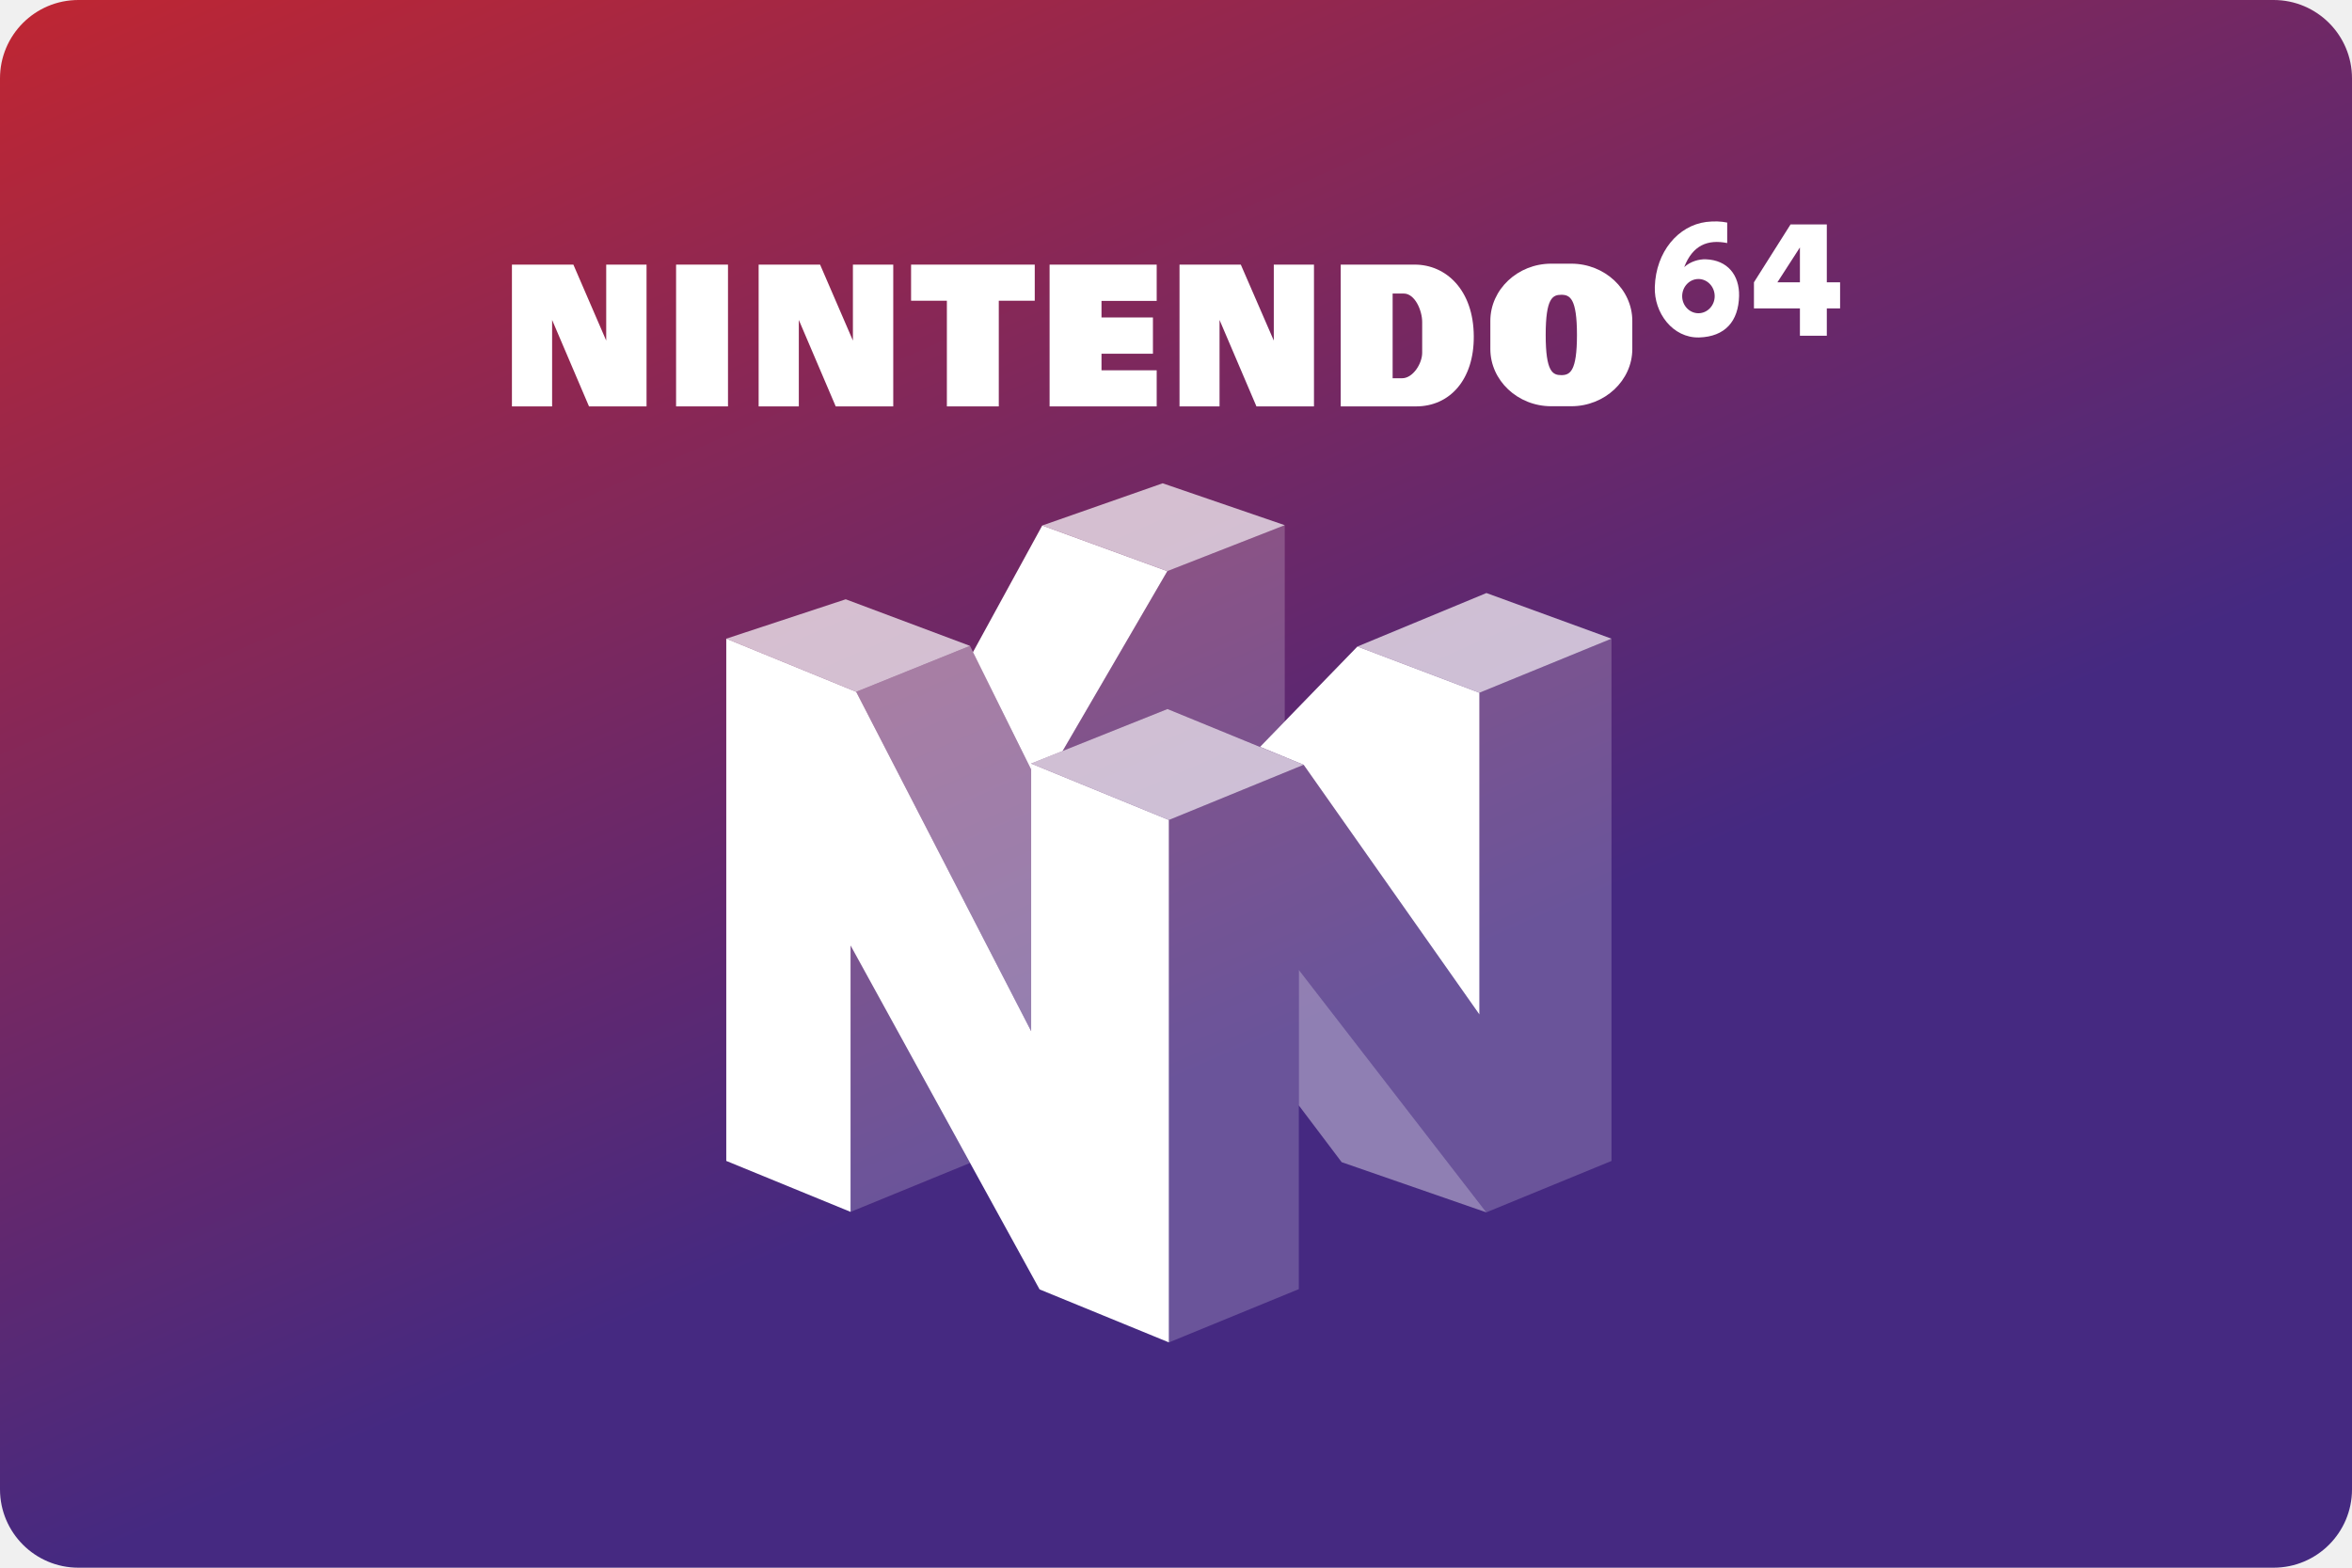
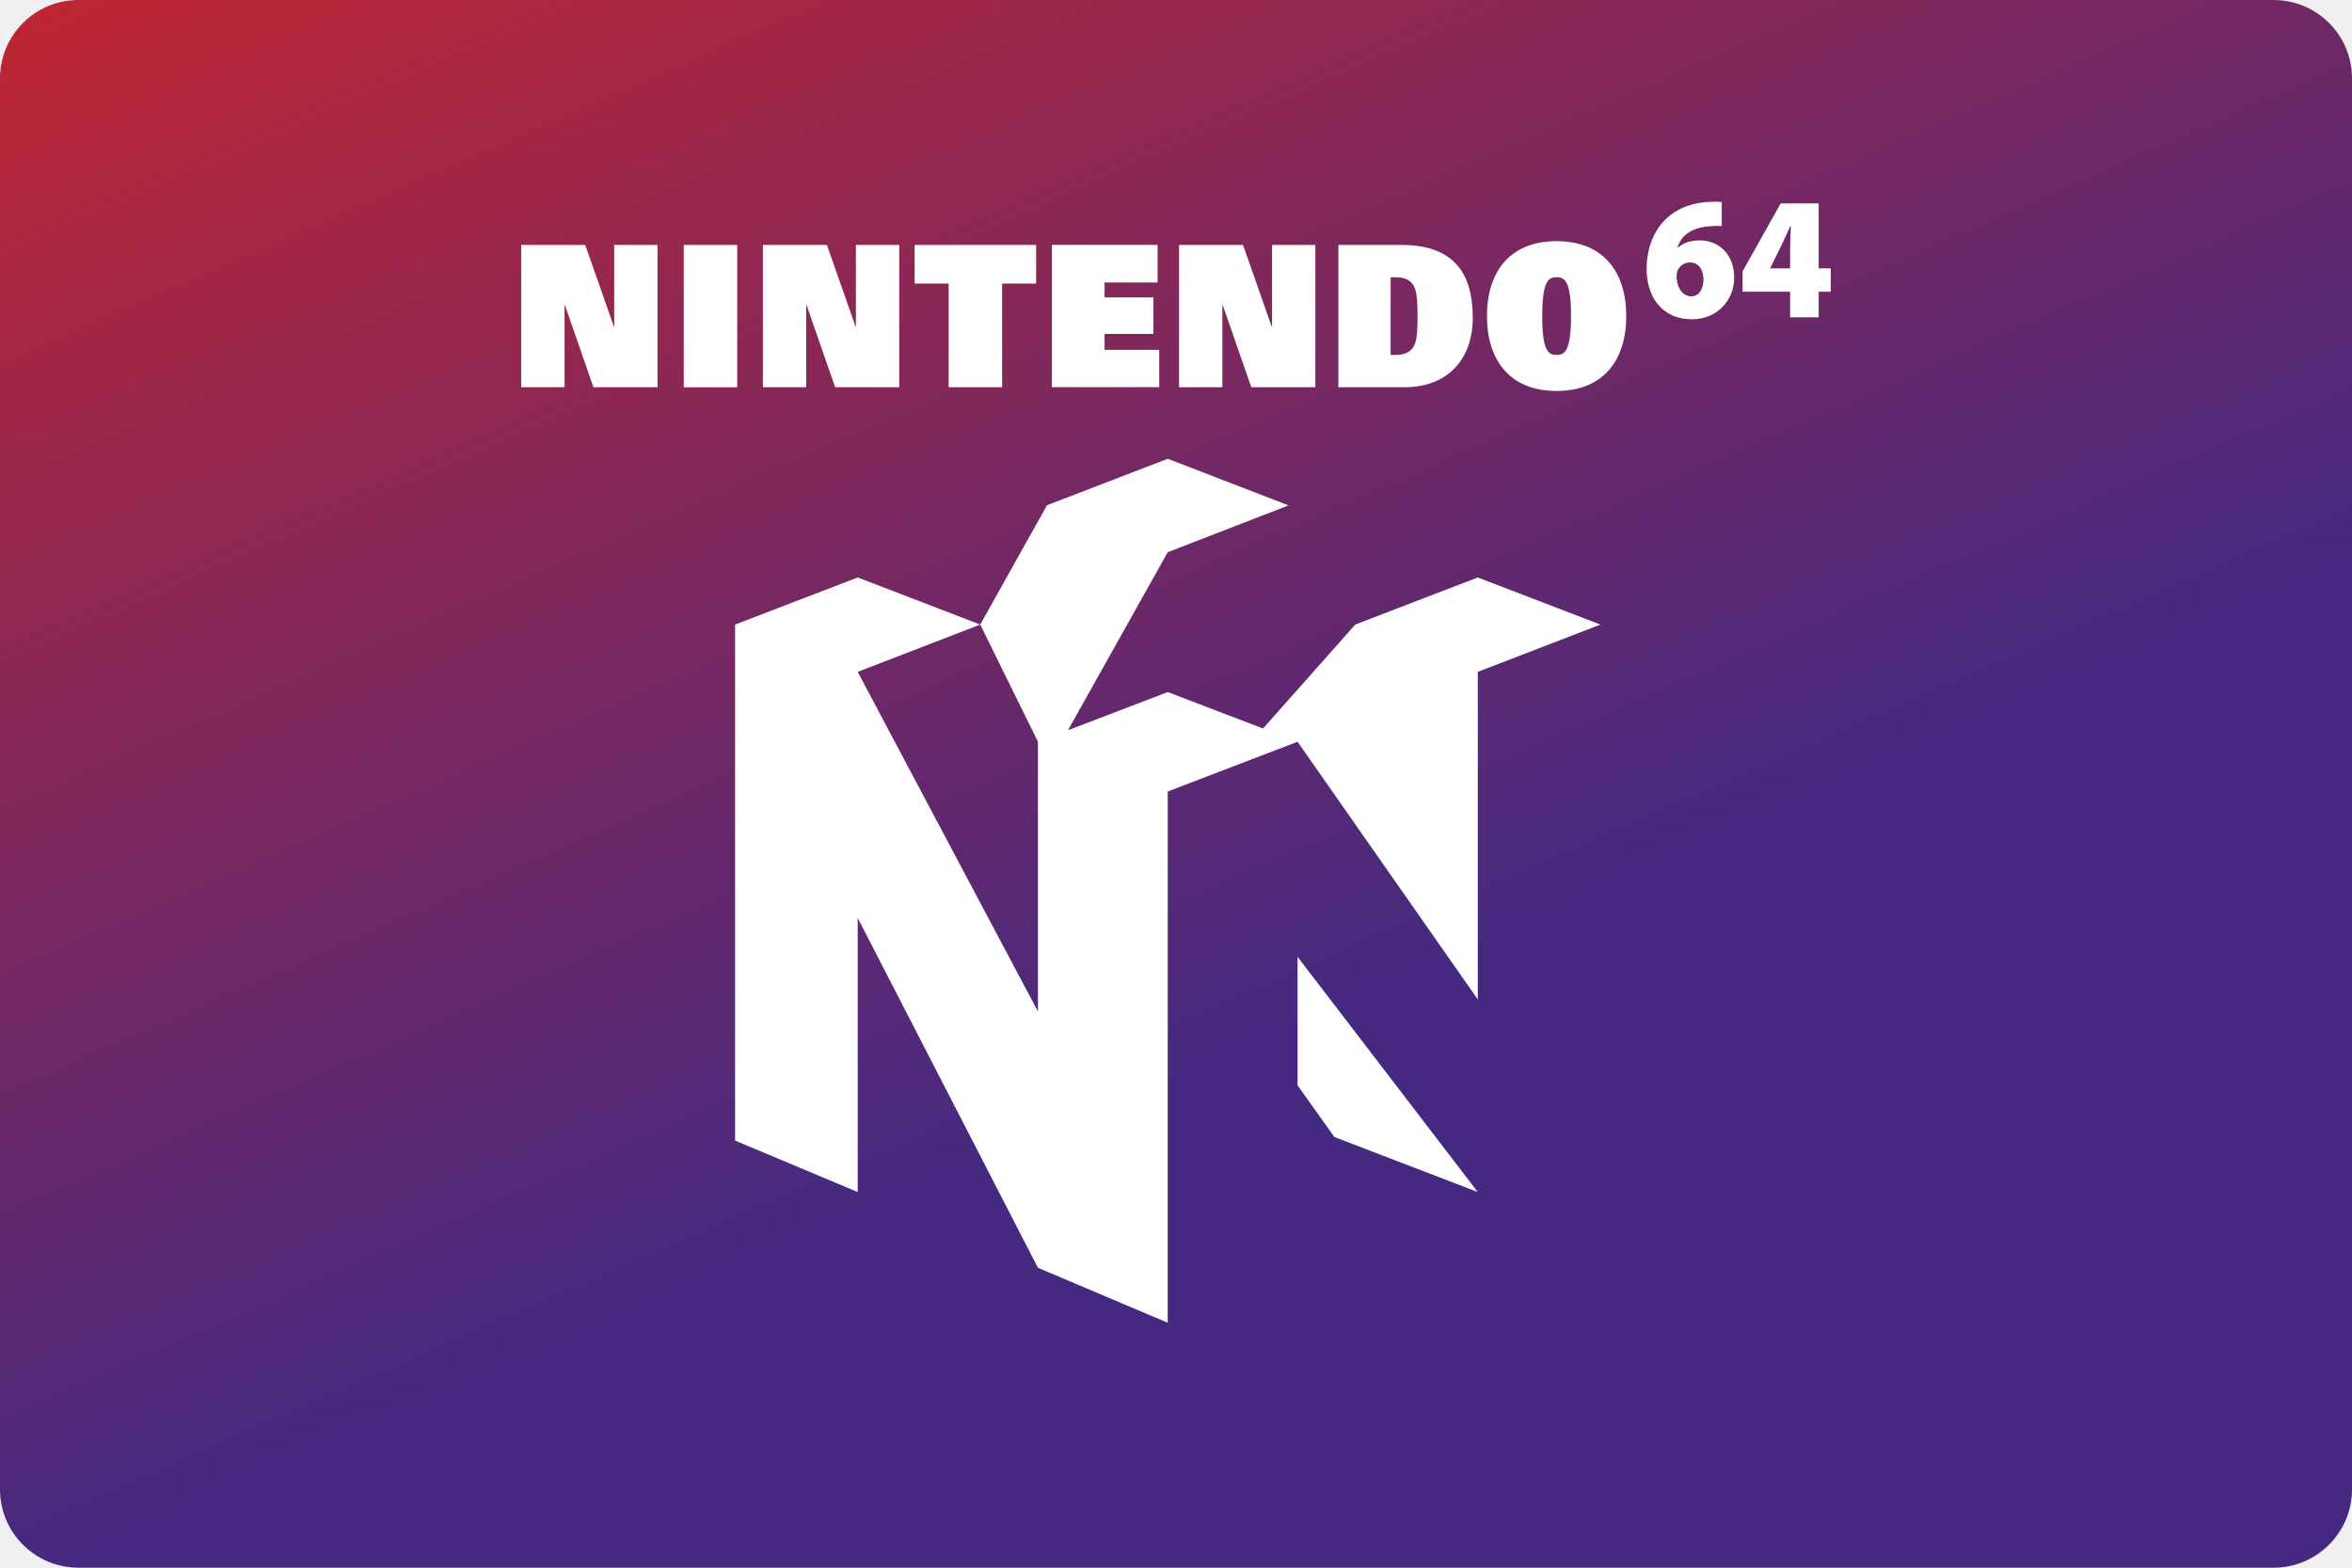
- <svg xmlns="http://www.w3.org/2000/svg" width="480" height="320" version="1.1" viewBox="0 0 480 320">
+ <svg xmlns="http://www.w3.org/2000/svg" width="480" height="320" version="1.1" viewBox="0 0 480 320" xml:space="preserve">
  <defs>
    <linearGradient id="a" x1="52.004" x2="85.533" y1="-27.607" y2="48.736" gradientTransform="scale(3.7795)" gradientUnits="userSpaceOnUse">
      <stop stop-color="#c6262e" offset="0" />
      <stop stop-color="#452981" offset="1" />
    </linearGradient>
  </defs>
-   <rect width="480" height="320" ry="16" fill="url(#a)" stroke-linecap="square" stroke-linejoin="round" stroke-width="2" style="paint-order:stroke fill markers" />
-   <g transform="matrix(.4924 0 0 -.49239 -78.803 466.13)">
-     <g fill="#fff">
-       <path d="m902.15 853.62-15.164-23.977v-10.821h19.053v-11.341h11.146v11.341h5.506v10.821h-5.506v23.977zm3.889-9.526v-14.451h-9.331z" />
-       <path d="m871.85 854.87c-1.442 0.049-2.981-0.017-4.633-0.212-11.6-1.49-20.866-12.312-21.319-26.892-0.39-10.821 7.452-21.255 18.338-20.996 10.822 0.324 16.33 6.739 16.589 17.172 0.194 8.748-4.861 14.905-13.739 15.229-2.98 0.13-6.545-0.972-9.007-3.24 3.499 9.072 9.72 11.599 17.82 9.979v8.489c-1.264 0.26-2.607 0.423-4.049 0.472zm-7.875-23.864c3.694 0 6.741-3.175 6.741-7.128 0-3.888-3.047-7.064-6.741-7.064-3.692 0-6.738 3.175-6.738 7.064 0 3.953 3.046 7.128 6.738 7.128z" />
-       <path d="m802.94 837.36c-13.867 0-25.208-10.691-25.208-23.716v-11.665c0-13.025 11.342-23.717 25.208-23.717h8.358c13.867 0 25.271 10.692 25.271 23.717v11.665c0 13.025-11.404 23.716-25.271 23.716zm4.212-12.895c3.564 0 6.48-1.491 6.48-16.654s-2.916-16.654-6.48-16.654-6.481 1.296-6.481 16.654c0 15.357 2.917 16.654 6.481 16.654z" />
-       <path d="m587.41 627.66-24.106 48.666 28.706 52.488 51.841-18.922-43.416-74.585-13.025-5.184v-2.463" />
-       <path d="m682.28 637.06 18.08-7.452 72.834-103.49v133.36l-50.543 19.18-40.371-41.601" />
-       <path d="m682.28 637.06 10.239 10.562v81.324l-48.665-19.051-43.416-74.585 43.481 17.431 38.361-15.681" fill-opacity=".2" />
-       <g fill-opacity=".7">
-         <path d="m643.86 709.9-51.841 18.922 49.897 17.496 50.609-17.367-48.665-19.051" />
-         <path d="m514.9 659.87-53.849 22.033 49.509 16.329 51.515-19.311-47.175-19.051" />
-         <path d="m722.65 678.66 53.459 22.163 51.841-18.922-54.757-22.421-50.543 19.18" />
-         <path d="m587.41 630.13 56.506 22.615 56.441-23.133-55.859-22.875-57.088 23.393" />
-       </g>
-       <path d="m776.05 444.09-77.695 100.5v-56.182l17.755-23.522 59.94-20.801" fill-opacity=".4" />
-       <path d="m562.08 464.56-49.507 90.136v-110.42z" fill-opacity=".2" />
-       <path d="m644.5 606.73 55.859 22.875 72.834-103.49v133.36l54.757 22.421v-216.5l-51.905-21.319-77.695 100.5v-132.32l-53.85-22.095v216.56" fill-opacity=".2" />
-       <path d="m587.41 630.13 57.088-23.393v-216.56l-53.589 21.965-78.343 142.56v-110.42l-51.517 21.125v216.5l53.849-22.033 72.512-140.68v110.94" />
-       <path d="m587.41 519.19-72.512 140.68 47.175 19.051 25.337-51.257v-108.48" fill-opacity=".4" />
-     </g>
-     <path d="m773.2 659.48v-133.36l-72.834 103.49 72.834-103.49v133.36" />
-     <g fill="#fff">
-       <path d="m440.25 836.97h21.514v-58.774h-21.514v58.774" />
-       <path d="m715.72 836.97v-58.774h31.233c14.061 0 24.04 11.209 23.911 29.03-0.065 19.31-11.598 29.744-24.429 29.744zm21.514-11.988h4.6c4.666 0 7.646-7.062 7.646-11.793v-12.766c0-4.471-3.823-10.563-8.358-10.563h-3.888z" />
-       <path d="m411.29 836.97h16.717v-58.774h-23.846l-15.293 35.835v-35.835h-16.652v58.774h25.465l13.609-31.493v31.493" />
-       <path d="m513.54 836.97h16.719v-58.774h-23.846l-15.293 35.835v-35.835h-16.654v58.774h25.467l13.607-31.493v31.493" />
-       <path d="m687.98 836.97h16.653v-58.774h-23.846l-15.293 35.835v-35.835h-16.589v58.774h25.402l13.673-31.493v31.493" />
-       <path d="m574 822v-43.805h-21.514v43.805h-14.839v14.969h51.257v-14.969h-14.904" />
-       <path d="m616.57 793.16h22.874v-14.969h-44.388v58.774h44.388v-15.034h-22.874v-6.869h21.319v-15.033h-21.319v-6.869" />
-     </g>
-   </g>
-   <style type="text/css">.st0{fill:#FC0C18;}
- 	.st1{fill:#FC0C18;}</style>
+   <rect width="480" height="320" ry="16" fill="url(#a)" />
+   <path d="m349.99 41.171c-0.203 0.002-0.427 0.009-0.676 0.022-3.763 0.085-6.836 1.208-9.231 3.413-2.512 2.353-4.039 5.998-4.039 10.312 0 5.299 2.82 10.249 9.296 10.249 4.918 0 8.575-3.721 8.575-8.479 0-4.981-3.34-7.62-6.986-7.62-1.908 0-3.317 0.466-4.461 1.463h-0.106c0.636-2.215 2.49-4.165 7.09-4.388 0.784-0.042 1.347-0.053 1.93-0.01v-4.896c-0.358-0.032-0.782-0.07-1.392-0.065zm13.42 0.351-7.779 13.863v4.165h9.696v5.215h5.83v-5.215h2.47v-4.78h-2.47v-13.247zm1.95 4.632h0.128c-0.074 1.622-0.16 3.159-0.16 4.632v3.994h-4.069l0.02-0.073 1.91-3.868c0.816-1.622 1.44-3.116 2.172-4.685zm-47.684 3.074c-9.496 0-14.234 6.231-14.212 15.293 0 9.041 4.716 15.283 14.212 15.283 9.486 0 14.212-6.232 14.212-15.283 0-9.051-4.716-15.293-14.212-15.293zm-103 0.762v29.04h21.908v-7.62h-11.161v-3.252h9.965v-7.452h-9.965v-3.043h10.822v-7.673zm-108.31 0.01v29.042h8.851v-16.768h0.073l5.82 16.768h13.079v-29.042h-8.841v16.652h-0.073l-5.841-16.652zm33.175 0v29.053h10.907v-29.053zm16.153 0v29.042h8.839v-16.768h0.075l5.828 16.768h13.081v-29.042h-8.841v16.652h-0.083l-5.83-16.652zm30.97 0v7.886h6.942v21.156h10.907v-21.156h6.942v-7.886zm53.959 0v29.042h8.839v-16.768h0.073l5.83 16.768h13.079v-29.042h-8.839v16.652h-0.085l-5.841-16.652zm32.516 0-0.01 29.042h13.566c8.458 0 13.873-5.426 13.873-14.202 0-8.596-3.496-14.84-14.519-14.84zm71.743 3.573c2.003 0 2.756 1.79 2.767 3.433 0 1.94-0.901 3.466-2.395 3.466l-0.033 0.01c-2.046 0-2.934-1.96-3.062-3.815 0-0.689 0.053-1.101 0.191-1.387 0.36-0.943 1.312-1.706 2.531-1.706zm-27.206 3.009c1.759 0 2.936 0.986 2.936 7.939 0 7.101-1.261 7.927-2.936 7.927s-2.946-0.815-2.936-7.927c0-6.953 1.176-7.939 2.936-7.939zm-33.873 0.012h1.071c1.759 0 2.925 0.541 3.614 1.706 0.721 1.198 0.804 3.401 0.804 6.221s-0.073 5.014-0.804 6.223c-0.689 1.166-1.855 1.704-3.614 1.704h-1.071zm-45.492 37.053-24.642 9.485-13.619 24.356 11.777 23.923v55.06l-36.789-69.327 25.012-9.656-25.012-9.613-25.024 9.613v105.33l25.024 10.503v-55.95l36.789 71.414 26.485 11.214v-108.44l26.497-10.153-26.497-10.143-20.358 7.797 20.358-36.34 24.654-9.56zm26.497 57.764 36.778 52.59v-66.857l25.024-9.656-25.024-9.613-25.012 9.613 8e-3 2e-3 -18.822 21.217zm0 43.899v26.233l7.515 10.546 29.264 11.234z" fill="#fff" />
</svg>
